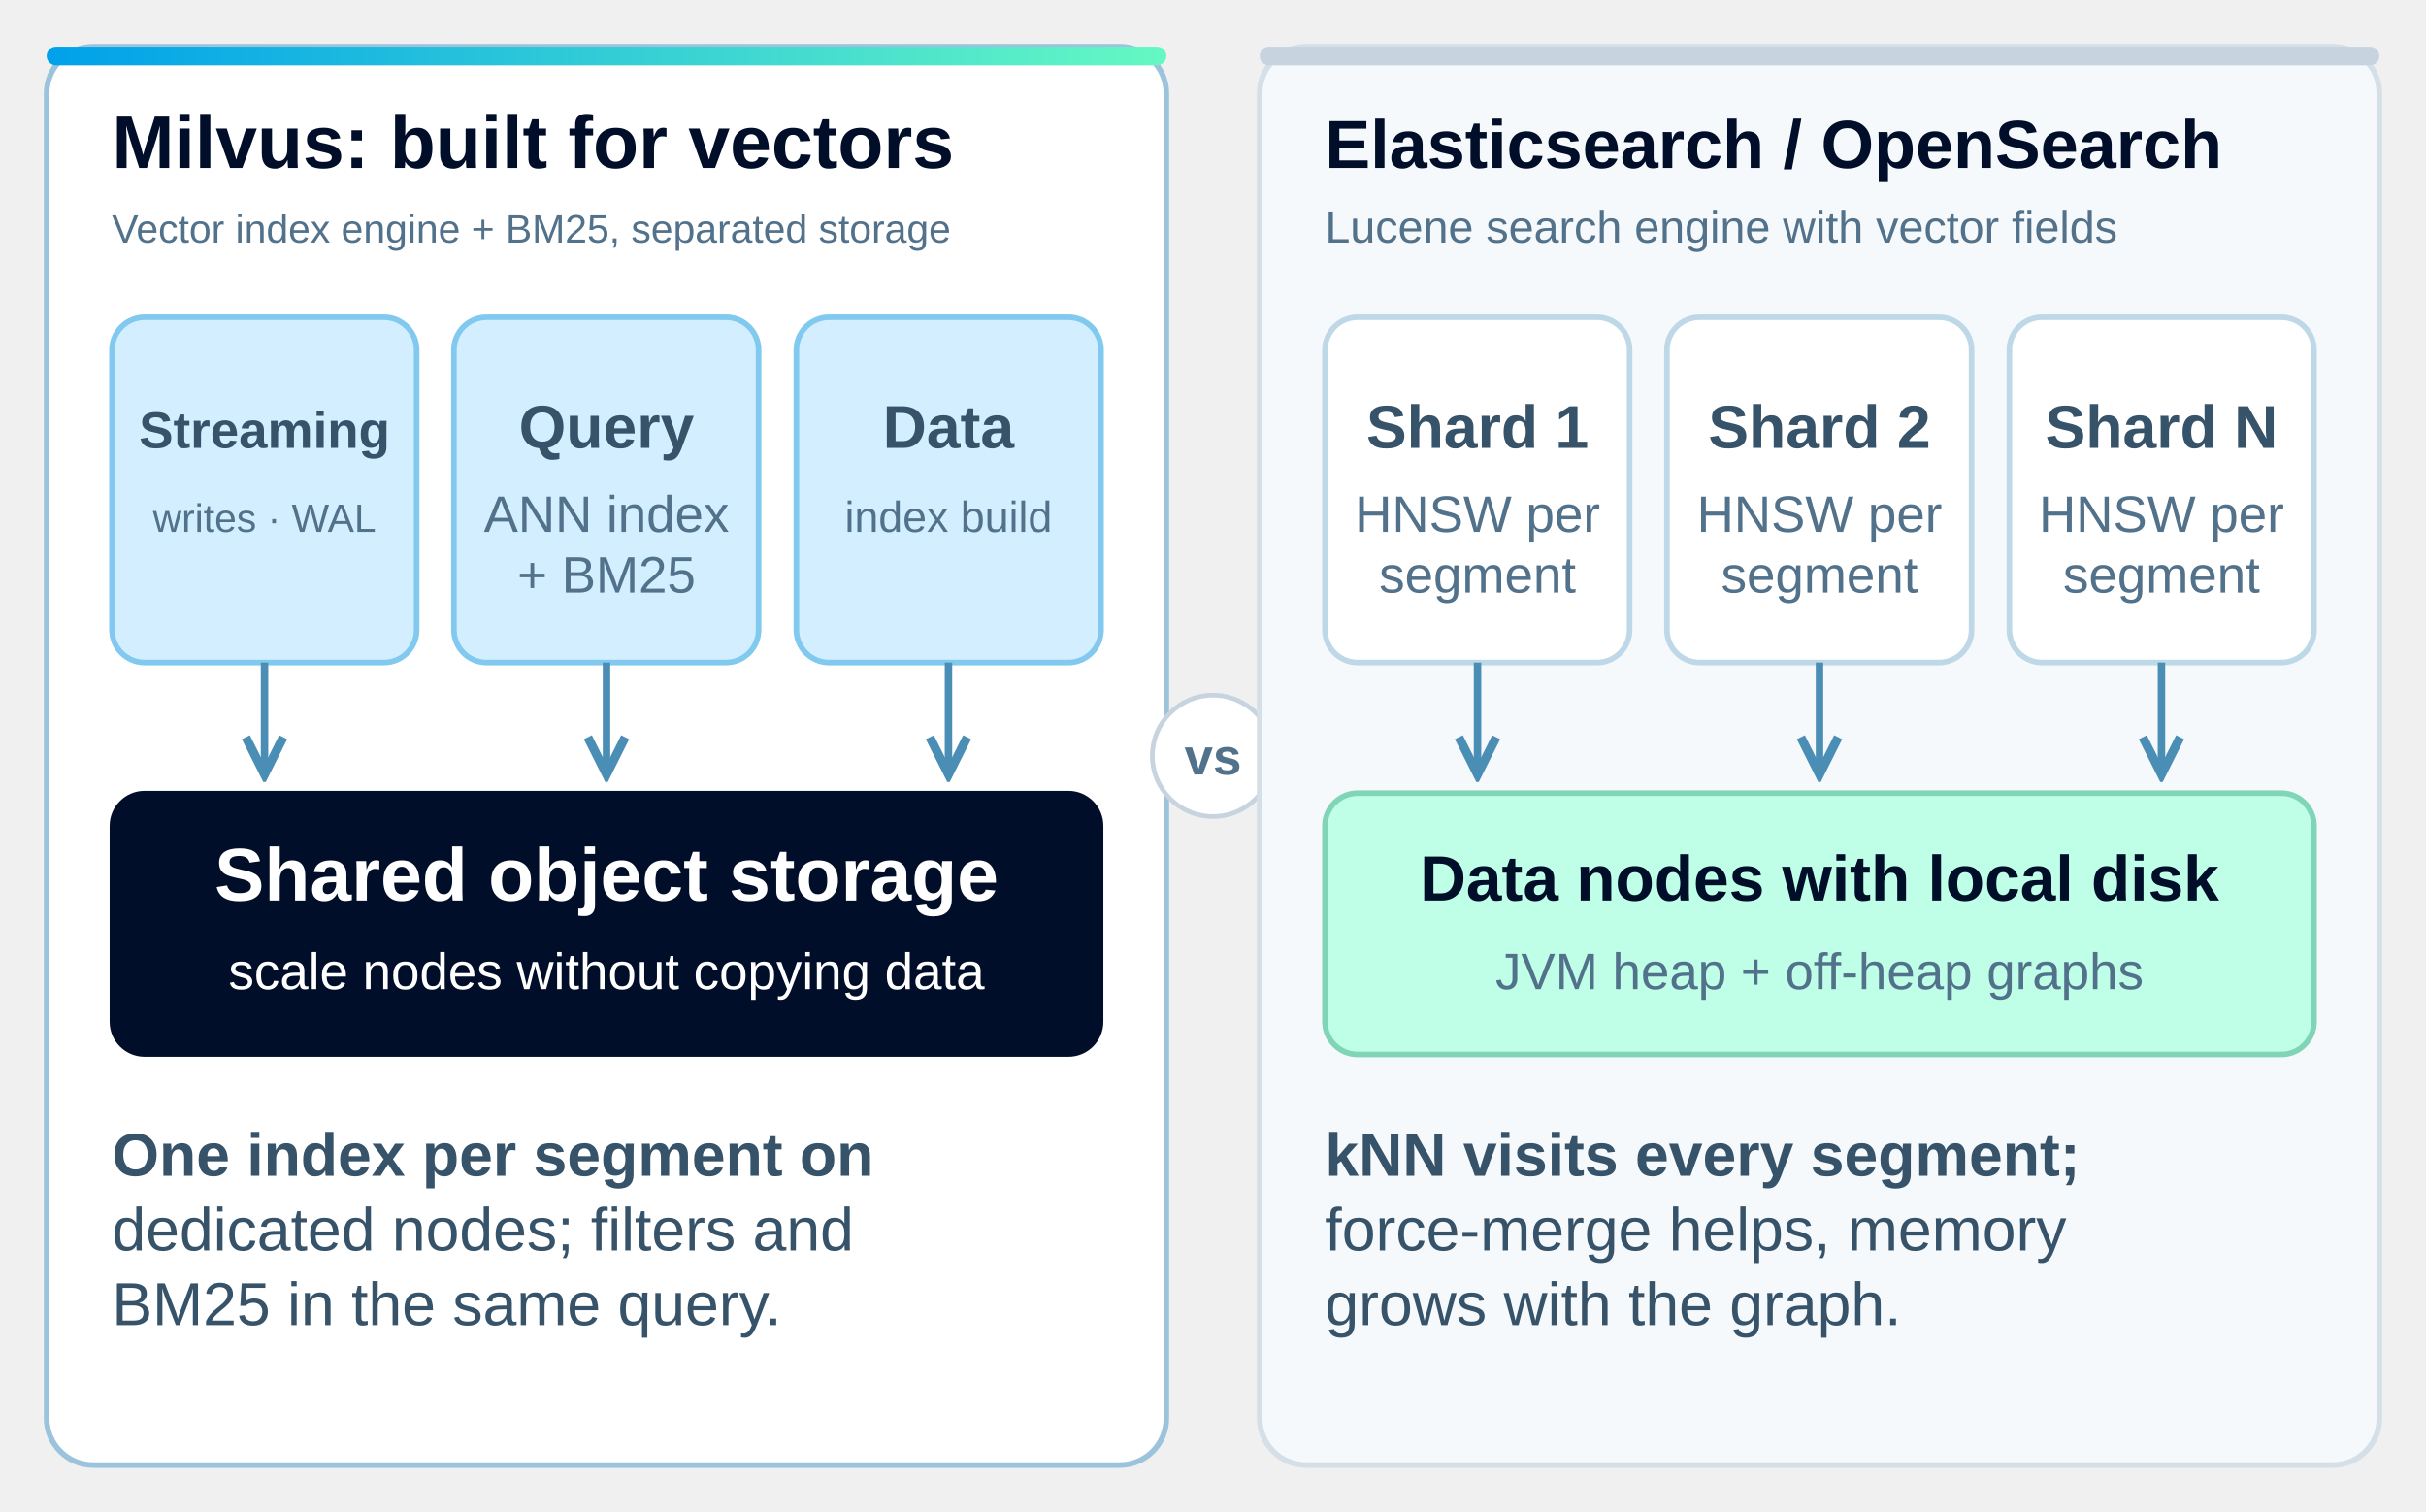
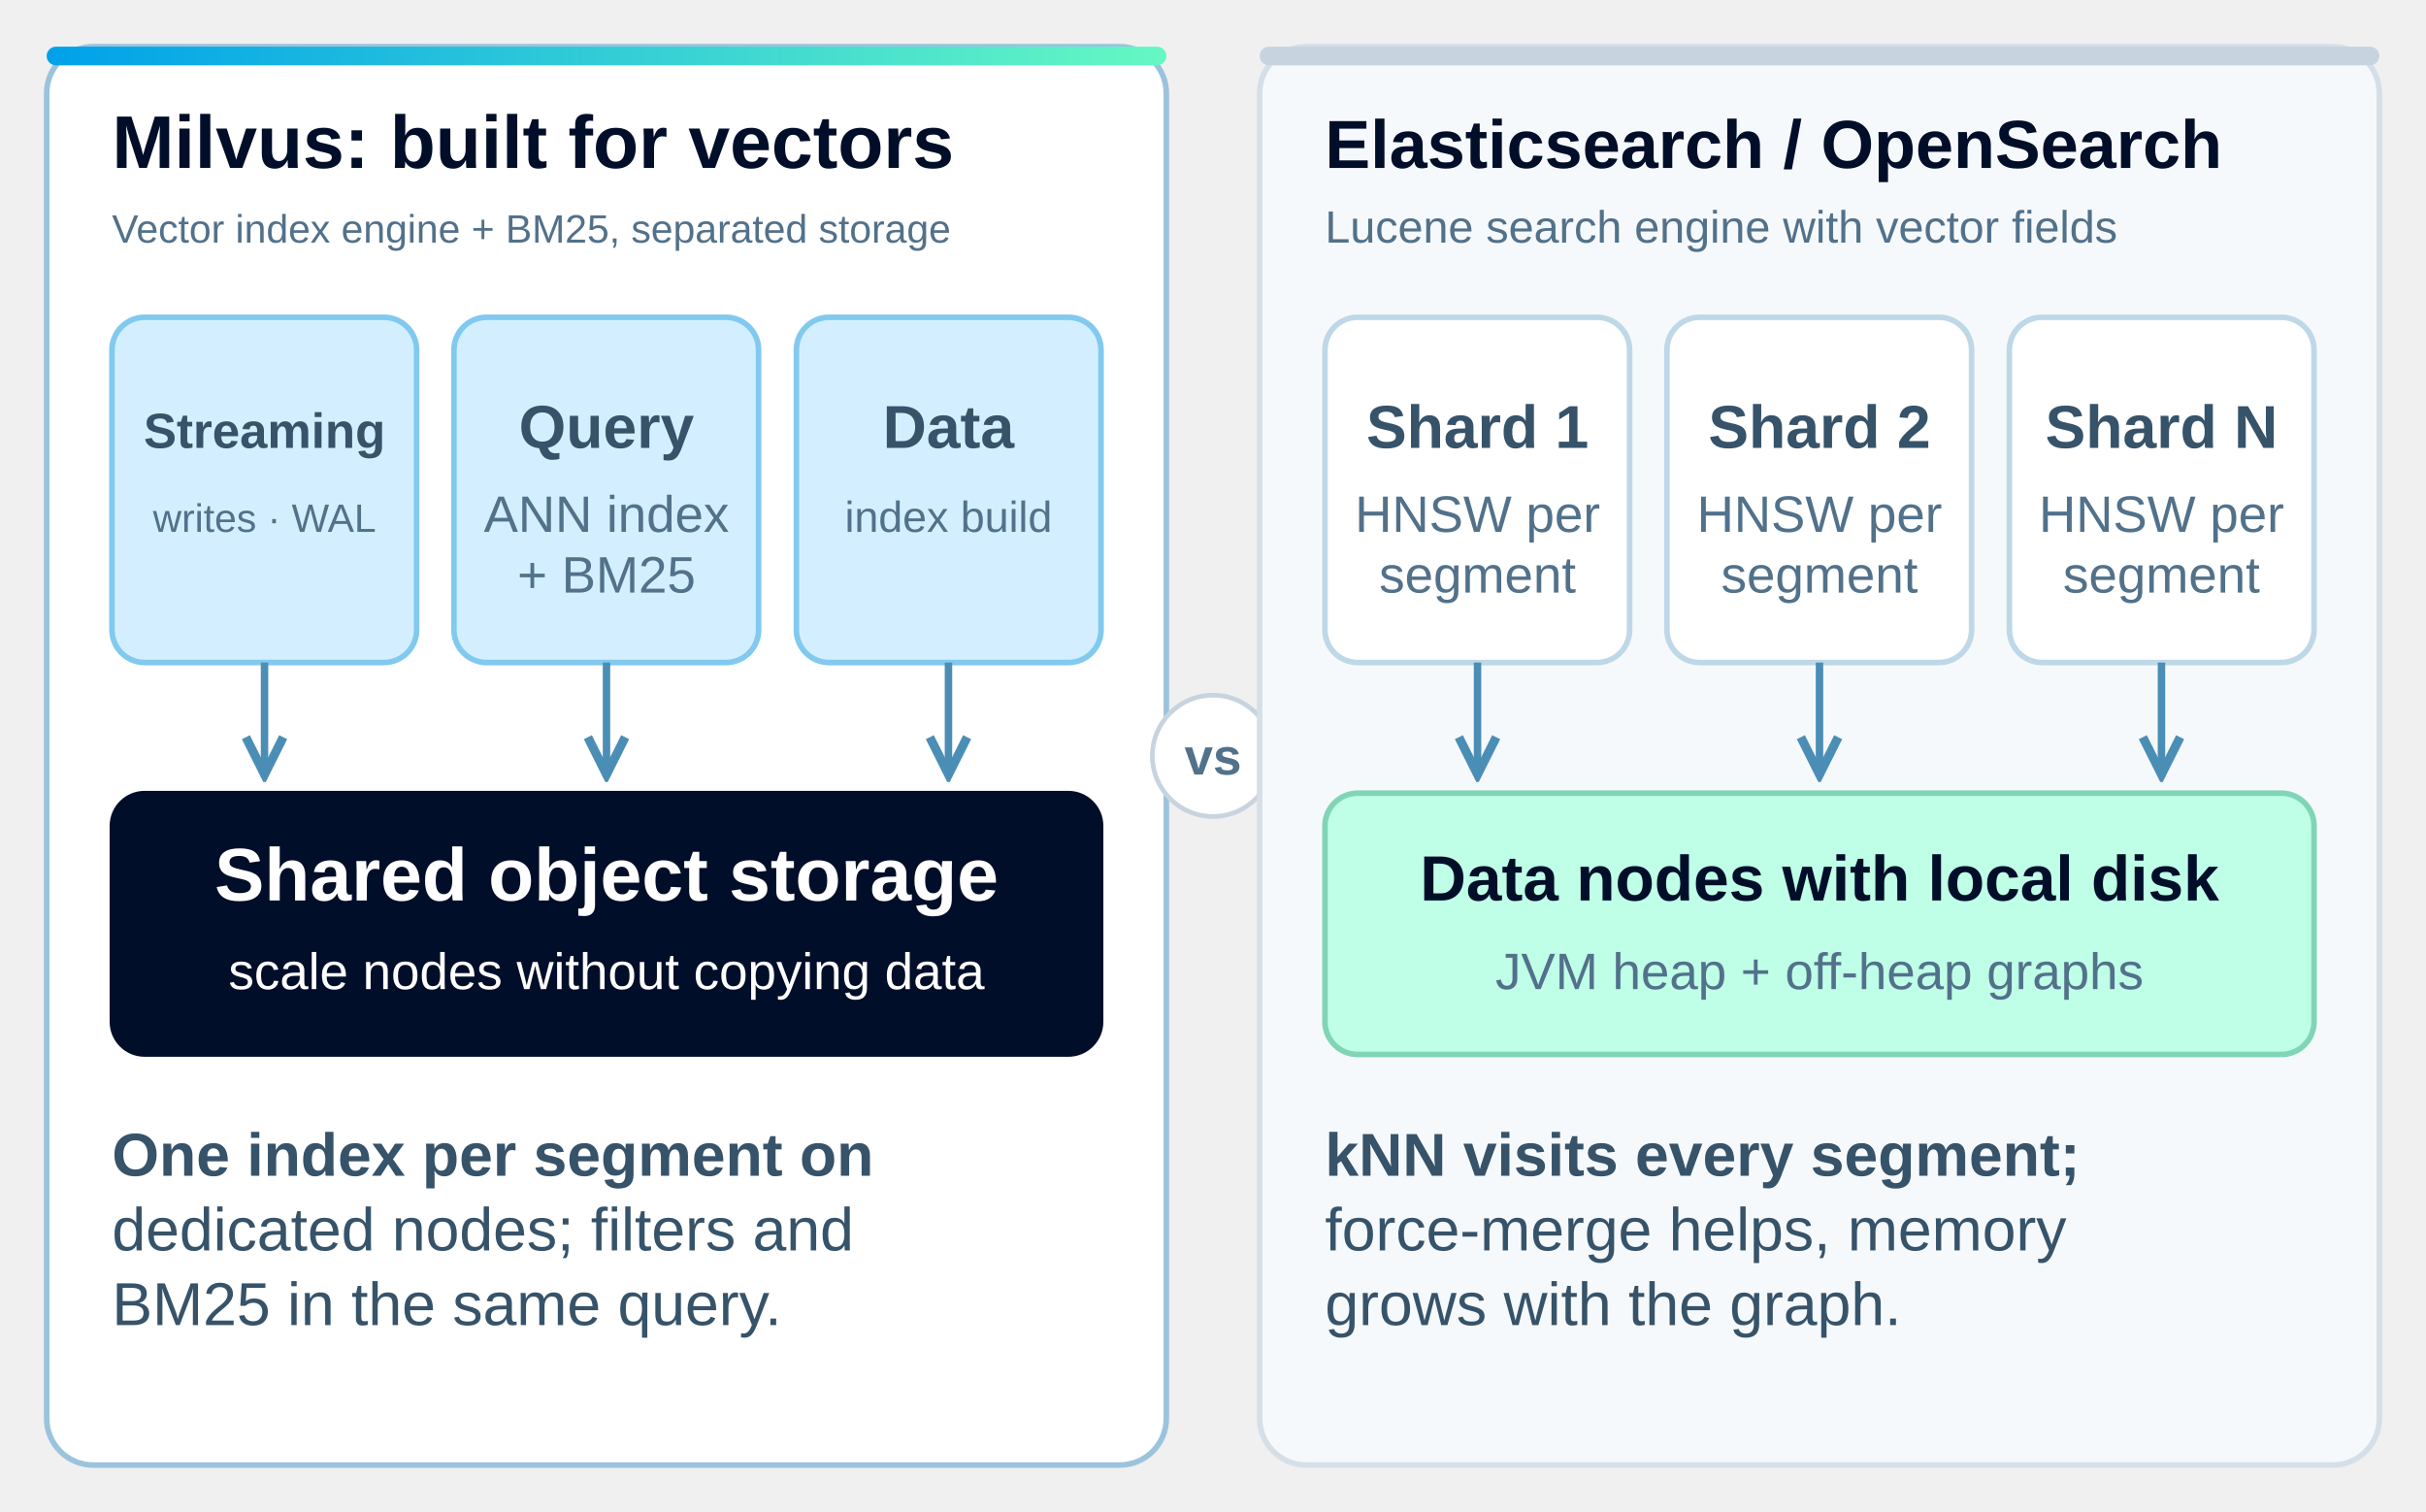
<svg xmlns="http://www.w3.org/2000/svg" viewBox="0 0 520 324" role="img" aria-labelledby="dg-milvus-vs-elasticsearch">
  <style>text{font-family:Geist,Arial,"PingFang SC","Microsoft YaHei",sans-serif;fill:#010e29}.label{font-size:13px;fill:#36536a}.mini{font-size:11px;fill:#52718a}.strong{font-size:16px;font-weight:600}.flow-line{fill:none;stroke:#4b8eb5;stroke-width:1.6}.node{fill:#fff;stroke:#bed8e8;stroke-width:1.2}.active-node{fill:#010e29;stroke:#010e29}.active-text{fill:#fff}.mint-node{fill:#bfffe7;stroke:#81d5b7;stroke-width:1.2}.blue-node{fill:#d3efff;stroke:#81c9ef;stroke-width:1.2}.dot{fill:#00a1ea}.muted-dot{fill:#a8c3d5}.panel-main{fill:#fff;stroke:#9cc3dc;stroke-width:1.2}.panel-alt{fill:#f6f9fb;stroke:#d5dfe8;stroke-width:1.2}</style>
  <defs>
    <marker id="ar-milvus-vs-elasticsearch" markerWidth="7" markerHeight="7" refX="6" refY="3.5" orient="auto">
      <path d="M1 1 6 3.5 1 6" fill="none" stroke="#4b8eb5" stroke-width="1.2" />
    </marker>
    <linearGradient id="gm-milvus-vs-elasticsearch" x1="0" x2="1">
      <stop offset="0" stop-color="#00a1ea" />
      <stop offset="1" stop-color="#65f8c3" />
    </linearGradient>
  </defs>
  <rect x="10" y="10" width="240" height="304" rx="10" class="panel-main" />
  <rect x="10" y="10" width="240" height="4" rx="2" fill="url(#gm-milvus-vs-elasticsearch)" />
  <text x="24" y="36" class="strong">Milvus: built for vectors</text>
  <text x="24" y="52" class="mini" style="font-size:8.5px">Vector index engine + BM25, separated storage</text>
  <rect x="24.0" y="68" width="65.3" height="74" rx="7" class="blue-node" />
-   <text x="56.7" y="96" text-anchor="middle" class="label" style="font-weight:600;font-size:11.0px">Streaming</text>
+   <text x="56.7" y="96" text-anchor="middle" class="label" style="font-weight:600;font-size:10.6px">Streaming</text>
  <text x="56.7" y="114" text-anchor="middle" class="mini" style="font-size:8.5px">writes · WAL</text>
  <path d="M56.7 142V166" class="flow-line" marker-end="url(#ar-milvus-vs-elasticsearch)" />
  <rect x="97.3" y="68" width="65.3" height="74" rx="7" class="blue-node" />
  <text x="130.0" y="96" text-anchor="middle" class="label" style="font-weight:600">Query</text>
  <text x="130.0" y="114" text-anchor="middle" class="mini">ANN index</text>
  <text x="130.0" y="127" text-anchor="middle" class="mini">+ BM25</text>
  <path d="M130.0 142V166" class="flow-line" marker-end="url(#ar-milvus-vs-elasticsearch)" />
  <rect x="170.7" y="68" width="65.3" height="74" rx="7" class="blue-node" />
  <text x="203.3" y="96" text-anchor="middle" class="label" style="font-weight:600">Data</text>
  <text x="203.3" y="114" text-anchor="middle" class="mini" style="font-size:9.3px">index build</text>
  <path d="M203.3 142V166" class="flow-line" marker-end="url(#ar-milvus-vs-elasticsearch)" />
  <rect x="24" y="170" width="212" height="56" rx="7" class="active-node" />
  <text x="130.0" y="193" text-anchor="middle" class="strong active-text">Shared object storage</text>
  <text x="130.0" y="212" text-anchor="middle" class="mini active-text">scale nodes without copying data</text>
  <text x="24" y="252" class="label" style="font-weight:600">One index per segment on</text>
  <text x="24" y="268" class="label">dedicated nodes; filters and</text>
  <text x="24" y="284" class="label">BM25 in the same query.</text>
  <circle cx="260.0" cy="162.0" r="13" fill="#fff" stroke="#c7d4e0" />
  <text x="260.0" y="166.0" text-anchor="middle" class="mini" style="font-weight:700;fill:#52718a">vs</text>
  <rect x="270" y="10" width="240" height="304" rx="10" class="panel-alt" />
  <rect x="270" y="10" width="240" height="4" rx="2" fill="#c7d4e0" />
  <text x="284" y="36" class="strong" style="font-size:14.6px">Elasticsearch / OpenSearch</text>
  <text x="284" y="52" class="mini" style="font-size:9.7px">Lucene search engine with vector fields</text>
  <rect x="284.0" y="68" width="65.3" height="74" rx="7" class="node" />
  <text x="316.7" y="96" text-anchor="middle" class="label" style="font-weight:600">Shard 1</text>
  <text x="316.7" y="114" text-anchor="middle" class="mini">HNSW per</text>
  <text x="316.7" y="127" text-anchor="middle" class="mini">segment</text>
  <path d="M316.7 142V166" class="flow-line" marker-end="url(#ar-milvus-vs-elasticsearch)" />
  <rect x="357.3" y="68" width="65.3" height="74" rx="7" class="node" />
  <text x="390.0" y="96" text-anchor="middle" class="label" style="font-weight:600">Shard 2</text>
  <text x="390.0" y="114" text-anchor="middle" class="mini">HNSW per</text>
  <text x="390.0" y="127" text-anchor="middle" class="mini">segment</text>
  <path d="M390.0 142V166" class="flow-line" marker-end="url(#ar-milvus-vs-elasticsearch)" />
  <rect x="430.7" y="68" width="65.3" height="74" rx="7" class="node" />
  <text x="463.3" y="96" text-anchor="middle" class="label" style="font-weight:600">Shard N</text>
  <text x="463.3" y="114" text-anchor="middle" class="mini">HNSW per</text>
  <text x="463.3" y="127" text-anchor="middle" class="mini">segment</text>
  <path d="M463.3 142V166" class="flow-line" marker-end="url(#ar-milvus-vs-elasticsearch)" />
  <rect x="284" y="170" width="212" height="56" rx="7" class="mint-node" />
  <text x="390.0" y="193" text-anchor="middle" class="strong" style="font-size:13.7px">Data nodes with local disk</text>
  <text x="390.0" y="212" text-anchor="middle" class="mini">JVM heap + off-heap graphs</text>
  <text x="284" y="252" class="label" style="font-weight:600">kNN visits every segment;</text>
  <text x="284" y="268" class="label">force-merge helps, memory</text>
  <text x="284" y="284" class="label">grows with the graph.</text>
</svg>
